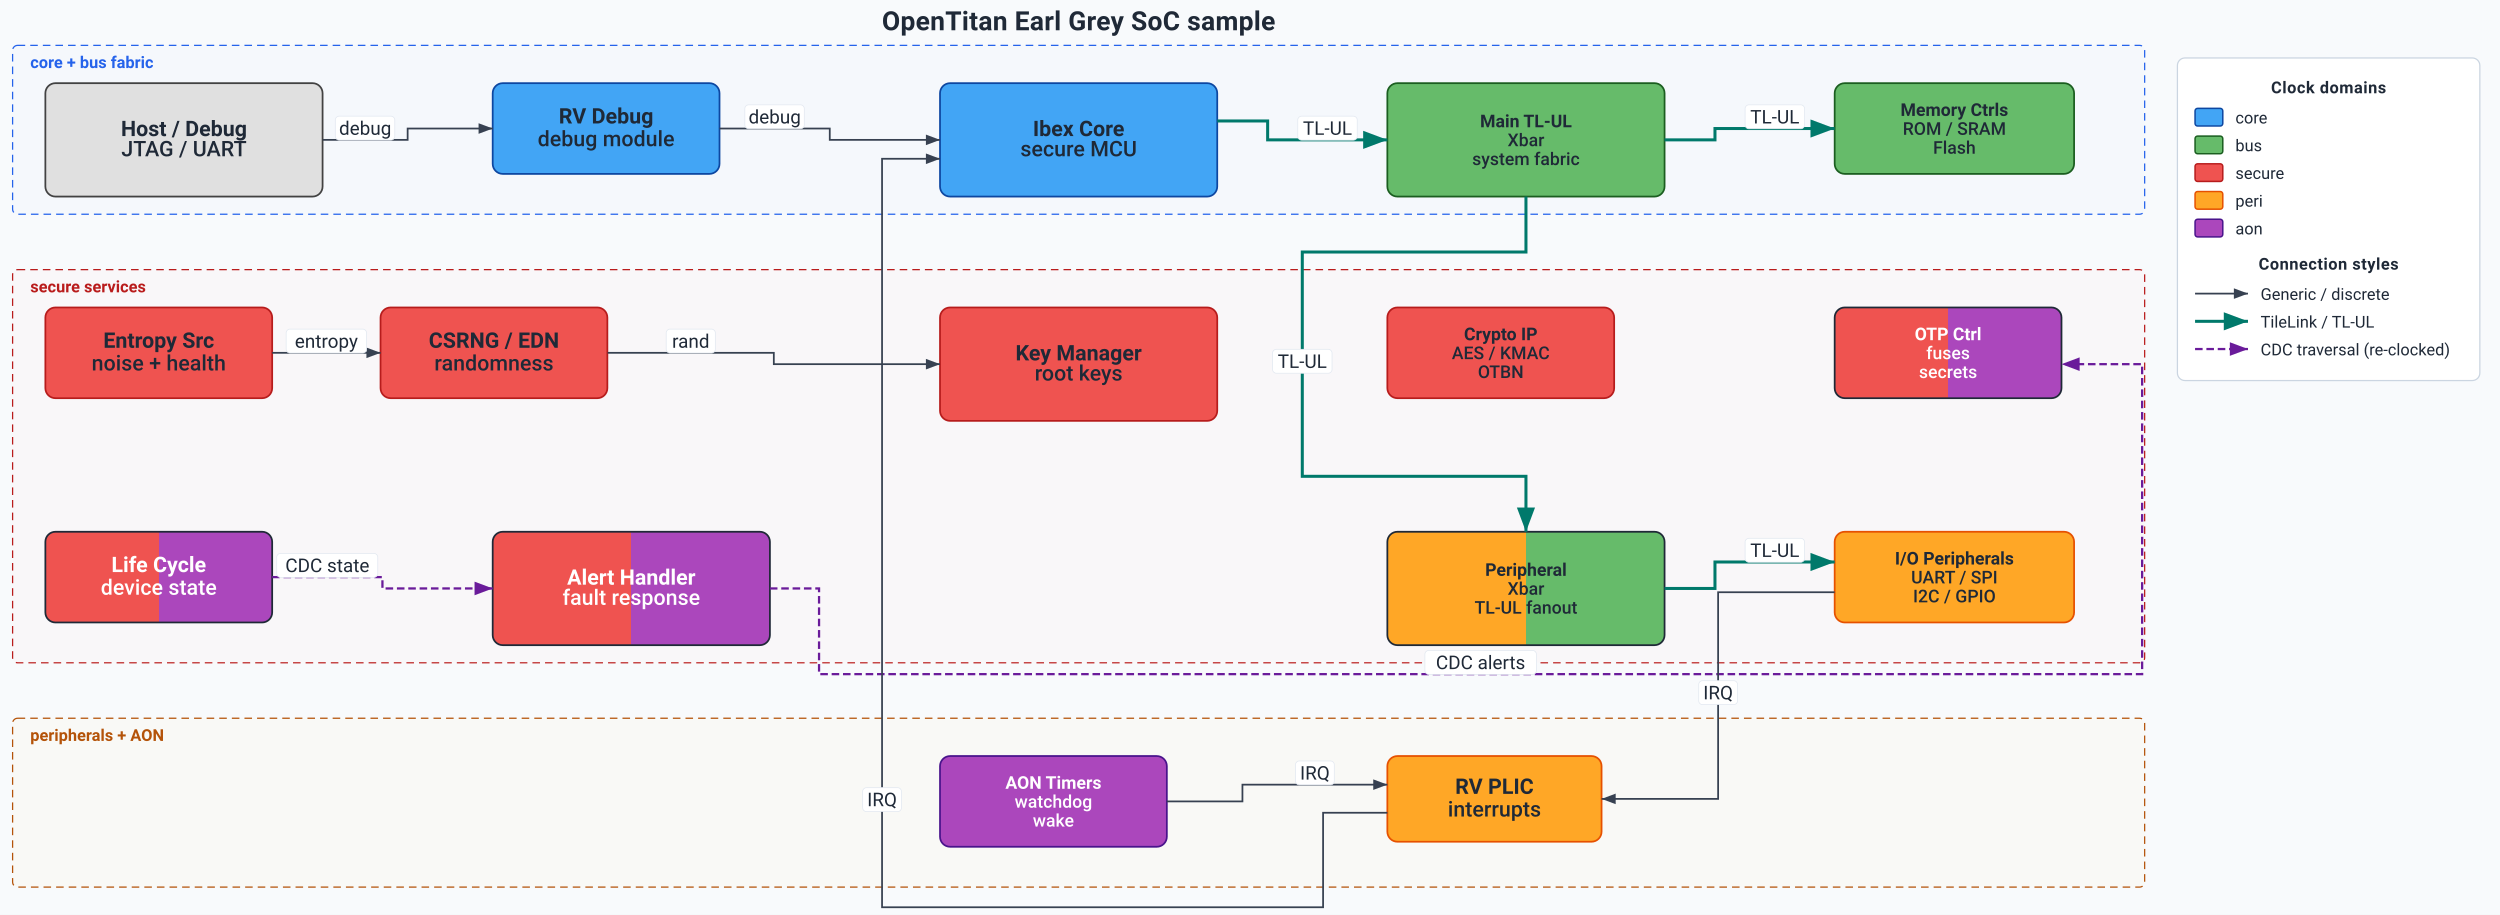
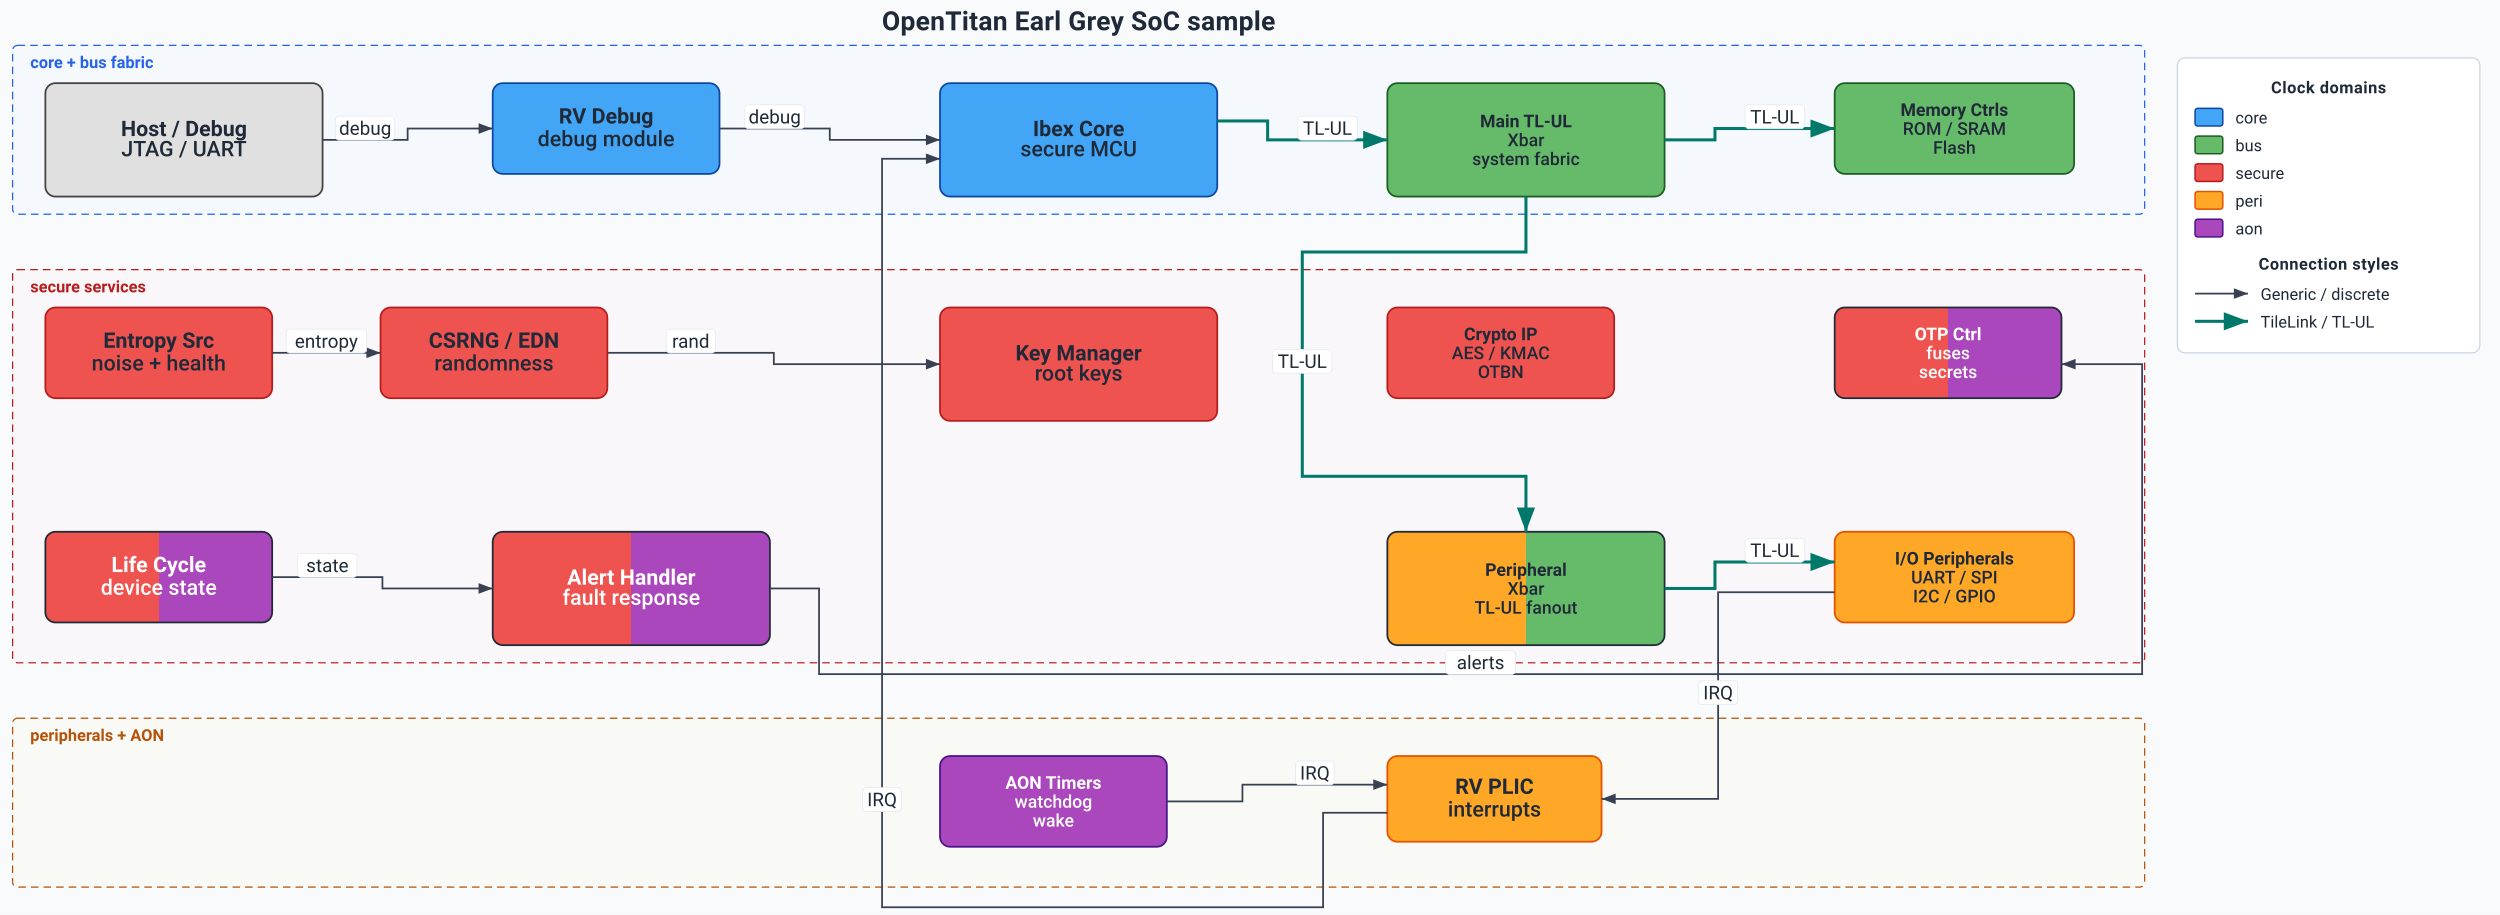
<svg xmlns="http://www.w3.org/2000/svg" width="1984" height="726" viewBox="0 0 1984 726" font-family="ui-sans-serif, system-ui, -apple-system, 'Segoe UI', Roboto, 'Helvetica Neue', Arial, sans-serif" style="background:#f8fafc">
  <defs>
    <marker id="ah-solid" markerWidth="9" markerHeight="9" refX="8" refY="3" orient="auto">
      <path d="M0,0 L0,6 L8,3 z" fill="#1f2937" />
    </marker>
    <marker id="ah-thin" markerWidth="9" markerHeight="9" refX="8" refY="3" orient="auto">
      <path d="M0,0 L0,6 L8,3 z" fill="#374151" />
    </marker>
    <marker id="ah-stream" markerWidth="9" markerHeight="9" refX="8" refY="3" orient="auto">
      <path d="M0,0 L0,6 L8,3 z" fill="#5C5C00" />
    </marker>
    <marker id="ah-axil" markerWidth="9" markerHeight="9" refX="8" refY="3" orient="auto">
      <path d="M0,0 L0,6 L8,3 z" fill="#0D47A1" />
    </marker>
    <marker id="ah-tilelink" markerWidth="9" markerHeight="9" refX="8" refY="3" orient="auto">
      <path d="M0,0 L0,6 L8,3 z" fill="#00796B" />
    </marker>
    <marker id="ah-cdc" markerWidth="9" markerHeight="9" refX="8" refY="3" orient="auto">
      <path d="M0,0 L0,6 L8,3 z" fill="#6A1B9A" />
    </marker>
    <marker id="ah-open" markerWidth="9" markerHeight="9" refX="8" refY="3" orient="auto">
      <path d="M0.5,0.5 L0.5,5.5 L8,3 z" fill="#f8fafc" stroke="#1f2937" stroke-width="1" />
    </marker>
    <linearGradient id="grad-otp_ctrl" x1="0%" y1="0%" x2="100%" y2="0%">
      <stop offset="50%" stop-color="#EF5350" />
      <stop offset="50%" stop-color="#AB47BC" />
    </linearGradient>
    <linearGradient id="grad-lc_ctrl" x1="0%" y1="0%" x2="100%" y2="0%">
      <stop offset="50%" stop-color="#EF5350" />
      <stop offset="50%" stop-color="#AB47BC" />
    </linearGradient>
    <linearGradient id="grad-alert_handler" x1="0%" y1="0%" x2="100%" y2="0%">
      <stop offset="50%" stop-color="#EF5350" />
      <stop offset="50%" stop-color="#AB47BC" />
    </linearGradient>
    <linearGradient id="grad-xbar_peri" x1="0%" y1="0%" x2="100%" y2="0%">
      <stop offset="50%" stop-color="#FFA726" />
      <stop offset="50%" stop-color="#66BB6A" />
    </linearGradient>
  </defs>
  <rect width="1984" height="726" fill="#f8fafc" id="_canvas_bg" />
  <text x="856.0" y="24" text-anchor="middle" font-size="21" font-weight="600" fill="#1f2937" letter-spacing="0.2">OpenTitan Earl Grey SoC sample</text>
  <rect id="band_core_bus" x="10" y="36" width="1692" height="134" fill="#DBEAFE" fill-opacity="0.1" stroke="#2563EB" stroke-width="1" stroke-dasharray="6,4" rx="4" />
  <text x="24" y="54" font-size="13" font-weight="700" fill="#2563EB">core + bus fabric</text>
  <rect id="band_secure_services" x="10" y="214" width="1692" height="312" fill="#FEE2E2" fill-opacity="0.1" stroke="#B91C1C" stroke-width="1" stroke-dasharray="6,4" rx="4" />
  <text x="24" y="232" font-size="13" font-weight="700" fill="#B91C1C">secure services</text>
  <rect id="band_peripheral_aon" x="10" y="570" width="1692" height="134" fill="#FEF3C7" fill-opacity="0.1" stroke="#B45309" stroke-width="1" stroke-dasharray="6,4" rx="4" />
  <text x="24" y="588" font-size="13" font-weight="700" fill="#B45309">peripherals + AON</text>
  <rect id="host" x="36" y="66" width="220" height="90" fill="#E0E0E0" stroke="#424242" stroke-width="1.4" rx="8" />
  <text x="146" y="108" text-anchor="middle" font-size="17" font-weight="600" fill="#1f2937">Host / Debug</text>
  <text x="146" y="124" text-anchor="middle" font-size="17" font-weight="500" fill="#1f2937">JTAG / UART</text>
  <rect id="rv_dm" x="391" y="66" width="180" height="72" fill="#42A5F5" stroke="#0D47A1" stroke-width="1.4" rx="8" />
  <text x="481" y="98" text-anchor="middle" font-size="17" font-weight="600" fill="#1f2937">RV Debug</text>
  <text x="481" y="116" text-anchor="middle" font-size="17" font-weight="500" fill="#1f2937">debug module</text>
  <rect id="ibex" x="746" y="66" width="220" height="90" fill="#42A5F5" stroke="#0D47A1" stroke-width="1.4" rx="8" />
  <text x="856" y="108" text-anchor="middle" font-size="17" font-weight="600" fill="#1f2937">Ibex Core</text>
  <text x="856" y="124" text-anchor="middle" font-size="17" font-weight="500" fill="#1f2937">secure MCU</text>
  <rect id="xbar_main" x="1101" y="66" width="220" height="90" fill="#66BB6A" stroke="#1B5E20" stroke-width="1.4" rx="8" />
  <text x="1211" y="101" text-anchor="middle" font-size="14" font-weight="600" fill="#1f2937">Main TL-UL</text>
  <text x="1211" y="116" text-anchor="middle" font-size="14" font-weight="500" fill="#1f2937">Xbar</text>
  <text x="1211" y="131" text-anchor="middle" font-size="14" font-weight="500" fill="#1f2937">system fabric</text>
  <rect id="mem_ctrls" x="1456" y="66" width="190" height="72" fill="#66BB6A" stroke="#1B5E20" stroke-width="1.4" rx="8" />
  <text x="1551" y="92" text-anchor="middle" font-size="14" font-weight="600" fill="#1f2937">Memory Ctrls</text>
  <text x="1551" y="107" text-anchor="middle" font-size="14" font-weight="500" fill="#1f2937">ROM / SRAM</text>
  <text x="1551" y="122" text-anchor="middle" font-size="14" font-weight="500" fill="#1f2937">Flash</text>
  <rect id="entropy" x="36" y="244" width="180" height="72" fill="#EF5350" stroke="#B71C1C" stroke-width="1.4" rx="8" />
  <text x="126" y="276" text-anchor="middle" font-size="17" font-weight="600" fill="#1f2937">Entropy Src</text>
  <text x="126" y="294" text-anchor="middle" font-size="17" font-weight="500" fill="#1f2937">noise + health</text>
  <rect id="csrng_edn" x="302" y="244" width="180" height="72" fill="#EF5350" stroke="#B71C1C" stroke-width="1.4" rx="8" />
  <text x="392" y="276" text-anchor="middle" font-size="17" font-weight="600" fill="#1f2937">CSRNG / EDN</text>
  <text x="392" y="294" text-anchor="middle" font-size="17" font-weight="500" fill="#1f2937">randomness</text>
  <rect id="keymgr" x="746" y="244" width="220" height="90" fill="#EF5350" stroke="#B71C1C" stroke-width="1.4" rx="8" />
  <text x="856" y="286" text-anchor="middle" font-size="17" font-weight="600" fill="#1f2937">Key Manager</text>
  <text x="856" y="302" text-anchor="middle" font-size="17" font-weight="500" fill="#1f2937">root keys</text>
  <rect id="crypto" x="1101" y="244" width="180" height="72" fill="#EF5350" stroke="#B71C1C" stroke-width="1.4" rx="8" />
  <text x="1191" y="270" text-anchor="middle" font-size="14" font-weight="600" fill="#1f2937">Crypto IP</text>
  <text x="1191" y="285" text-anchor="middle" font-size="14" font-weight="500" fill="#1f2937">AES / KMAC</text>
  <text x="1191" y="300" text-anchor="middle" font-size="14" font-weight="500" fill="#1f2937">OTBN</text>
  <rect id="otp_ctrl" x="1456" y="244" width="180" height="72" fill="url(#grad-otp_ctrl)" stroke="#1f2937" stroke-width="1.4" rx="8" />
  <text x="1546" y="270" text-anchor="middle" font-size="14" font-weight="600" fill="#ffffff">OTP Ctrl</text>
  <text x="1546" y="285" text-anchor="middle" font-size="14" font-weight="500" fill="#ffffff">fuses</text>
  <text x="1546" y="300" text-anchor="middle" font-size="14" font-weight="500" fill="#ffffff">secrets</text>
  <rect id="lc_ctrl" x="36" y="422" width="180" height="72" fill="url(#grad-lc_ctrl)" stroke="#1f2937" stroke-width="1.4" rx="8" />
  <text x="126" y="454" text-anchor="middle" font-size="17" font-weight="600" fill="#ffffff">Life Cycle</text>
  <text x="126" y="472" text-anchor="middle" font-size="17" font-weight="500" fill="#ffffff">device state</text>
  <rect id="alert_handler" x="391" y="422" width="220" height="90" fill="url(#grad-alert_handler)" stroke="#1f2937" stroke-width="1.4" rx="8" />
  <text x="501" y="464" text-anchor="middle" font-size="17" font-weight="600" fill="#ffffff">Alert Handler</text>
  <text x="501" y="480" text-anchor="middle" font-size="17" font-weight="500" fill="#ffffff">fault response</text>
  <rect id="xbar_peri" x="1101" y="422" width="220" height="90" fill="url(#grad-xbar_peri)" stroke="#1f2937" stroke-width="1.4" rx="8" />
  <text x="1211" y="457" text-anchor="middle" font-size="14" font-weight="600" fill="#1f2937">Peripheral</text>
  <text x="1211" y="472" text-anchor="middle" font-size="14" font-weight="500" fill="#1f2937">Xbar</text>
  <text x="1211" y="487" text-anchor="middle" font-size="14" font-weight="500" fill="#1f2937">TL-UL fanout</text>
  <rect id="peripherals" x="1456" y="422" width="190" height="72" fill="#FFA726" stroke="#E65100" stroke-width="1.4" rx="8" />
  <text x="1551" y="448" text-anchor="middle" font-size="14" font-weight="600" fill="#1f2937">I/O Peripherals</text>
  <text x="1551" y="463" text-anchor="middle" font-size="14" font-weight="500" fill="#1f2937">UART / SPI</text>
  <text x="1551" y="478" text-anchor="middle" font-size="14" font-weight="500" fill="#1f2937">I2C / GPIO</text>
  <rect id="aon_timer" x="746" y="600" width="180" height="72" fill="#AB47BC" stroke="#4A148C" stroke-width="1.4" rx="8" />
  <text x="836" y="626" text-anchor="middle" font-size="14" font-weight="600" fill="#ffffff">AON Timers</text>
  <text x="836" y="641" text-anchor="middle" font-size="14" font-weight="500" fill="#ffffff">watchdog</text>
  <text x="836" y="656" text-anchor="middle" font-size="14" font-weight="500" fill="#ffffff">wake</text>
  <rect id="rv_plic" x="1101" y="600" width="170" height="68" fill="#FFA726" stroke="#E65100" stroke-width="1.4" rx="8" />
  <text x="1186" y="630" text-anchor="middle" font-size="17" font-weight="600" fill="#1f2937">RV PLIC</text>
  <text x="1186" y="648" text-anchor="middle" font-size="17" font-weight="500" fill="#1f2937">interrupts</text>
  <path id="edge_host_to_rv_dm" d="M 256.0,111.0 L 323.5,111.0 L 323.5,102.0 L 391.0,102.0" stroke="#374151" stroke-width="1.4" fill="none" marker-end="url(#ah-thin)" />
  <rect x="266.1" y="92.2" width="47.2" height="19.0" fill="#ffffff" stroke="#e2e8f0" stroke-width="0.6" rx="3" />
  <text x="289.8" y="107.0" text-anchor="middle" font-size="15" fill="#1f2937">debug</text>
  <path id="edge_rv_dm_to_ibex" d="M 571.0,102.0 L 658.5,102.0 L 658.5,111.0 L 746.0,111.0" stroke="#374151" stroke-width="1.4" fill="none" marker-end="url(#ah-thin)" />
  <rect x="591.1" y="83.2" width="47.2" height="19.0" fill="#ffffff" stroke="#e2e8f0" stroke-width="0.6" rx="3" />
  <text x="614.8" y="98.0" text-anchor="middle" font-size="15" fill="#1f2937">debug</text>
  <path id="edge_ibex_to_xbar_main" d="M 966.0,96.0 L 1006.0,96.0 L 1006.0,111.0 L 1101.0,111.0" stroke="#00796B" stroke-width="2.4" fill="none" marker-end="url(#ah-tilelink)" />
  <rect x="1029.9" y="92.2" width="47.2" height="19.0" fill="#ffffff" stroke="#e2e8f0" stroke-width="0.6" rx="3" />
  <text x="1053.5" y="107.0" text-anchor="middle" font-size="15" fill="#1f2937">TL-UL</text>
  <path id="edge_xbar_main_to_mem_ctrls" d="M 1321.0,111.0 L 1361.0,111.0 L 1361.0,102.0 L 1456.0,102.0" stroke="#00796B" stroke-width="2.4" fill="none" marker-end="url(#ah-tilelink)" />
  <rect x="1384.9" y="83.2" width="47.2" height="19.0" fill="#ffffff" stroke="#e2e8f0" stroke-width="0.6" rx="3" />
  <text x="1408.5" y="98.0" text-anchor="middle" font-size="15" fill="#1f2937">TL-UL</text>
  <path id="edge_xbar_main_to_xbar_peri" d="M 1211.0,156.0 L 1211.0,200.0 L 1033.5,200.0 L 1033.5,378.0 L 1211.0,378.0 L 1211.0,422.0" stroke="#00796B" stroke-width="2.4" fill="none" marker-end="url(#ah-tilelink)" />
  <rect x="1009.9" y="277.2" width="47.2" height="19.0" fill="#ffffff" stroke="#e2e8f0" stroke-width="0.6" rx="3" />
  <text x="1033.5" y="292.0" text-anchor="middle" font-size="15" fill="#1f2937">TL-UL</text>
  <path id="edge_entropy_to_csrng_edn" d="M 216.0,280.0 L 302.0,280.0" stroke="#374151" stroke-width="1.4" fill="none" marker-end="url(#ah-thin)" />
  <rect x="227.1" y="261.2" width="63.8" height="19.0" fill="#ffffff" stroke="#e2e8f0" stroke-width="0.6" rx="3" />
  <text x="259.0" y="276.0" text-anchor="middle" font-size="15" fill="#1f2937">entropy</text>
  <path id="edge_csrng_edn_to_keymgr" d="M 482.2,280.0 L 614.1,280.0 L 614.1,289.0 L 746.0,289.0" stroke="#374151" stroke-width="1.4" fill="none" marker-end="url(#ah-thin)" />
  <rect x="528.7" y="261.2" width="39.0" height="19.0" fill="#ffffff" stroke="#e2e8f0" stroke-width="0.6" rx="3" />
  <text x="548.2" y="276.0" text-anchor="middle" font-size="15" fill="#1f2937">rand</text>
-   <path id="edge_lc_ctrl_to_alert_handler" d="M 216.0,458.0 L 303.5,458.0 L 303.5,467.0 L 391.0,467.0" stroke="#6A1B9A" stroke-width="1.8" fill="none" marker-end="url(#ah-cdc)" stroke-dasharray="6,3" />
-   <rect x="219.6" y="439.2" width="80.2" height="19.0" fill="#ffffff" stroke="#e2e8f0" stroke-width="0.6" rx="3" />
-   <text x="259.8" y="454.0" text-anchor="middle" font-size="15" fill="#1f2937">CDC state</text>
-   <path id="edge_alert_handler_to_otp_ctrl" d="M 611.0,467.0 L 650.0,467.0 L 650.0,535.0 L 1700.0,535.0 L 1700.0,289.0 L 1636.0,289.0" stroke="#6A1B9A" stroke-width="1.8" fill="none" marker-end="url(#ah-cdc)" stroke-dasharray="6,3" />
-   <rect x="1130.8" y="516.2" width="88.5" height="19.0" fill="#ffffff" stroke="#e2e8f0" stroke-width="0.6" rx="3" />
-   <text x="1175.0" y="531.0" text-anchor="middle" font-size="15" fill="#1f2937">CDC alerts</text>
+   <path id="edge_lc_ctrl_to_alert_handler" d="M 216.0,458.0 L 303.5,458.0 L 303.5,467.0 L 391.0,467.0" stroke="#374151" stroke-width="1.4" fill="none" marker-end="url(#ah-thin)" />
+   <rect x="236.1" y="439.2" width="47.2" height="19.0" fill="#ffffff" stroke="#e2e8f0" stroke-width="0.6" rx="3" />
+   <text x="259.8" y="454.0" text-anchor="middle" font-size="15" fill="#1f2937">state</text>
+   <path id="edge_alert_handler_to_otp_ctrl" d="M 611.0,467.0 L 650.0,467.0 L 650.0,535.0 L 1700.0,535.0 L 1700.0,289.0 L 1636.0,289.0" stroke="#374151" stroke-width="1.4" fill="none" marker-end="url(#ah-thin)" />
+   <rect x="1147.2" y="516.2" width="55.5" height="19.0" fill="#ffffff" stroke="#e2e8f0" stroke-width="0.6" rx="3" />
+   <text x="1175.0" y="531.0" text-anchor="middle" font-size="15" fill="#1f2937">alerts</text>
  <path id="edge_xbar_peri_to_peripherals" d="M 1321.0,467.0 L 1361.0,467.0 L 1361.0,446.0 L 1456.0,446.0" stroke="#00796B" stroke-width="2.4" fill="none" marker-end="url(#ah-tilelink)" />
  <rect x="1384.9" y="427.2" width="47.2" height="19.0" fill="#ffffff" stroke="#e2e8f0" stroke-width="0.6" rx="3" />
  <text x="1408.5" y="442.0" text-anchor="middle" font-size="15" fill="#1f2937">TL-UL</text>
  <path id="edge_peripherals_to_rv_plic" d="M 1456.0,470.0 L 1363.5,470.0 L 1363.5,634.0 L 1271.0,634.0" stroke="#374151" stroke-width="1.4" fill="none" marker-end="url(#ah-thin)" />
  <rect x="1348.1" y="540.2" width="30.8" height="19.0" fill="#ffffff" stroke="#e2e8f0" stroke-width="0.6" rx="3" />
  <text x="1363.5" y="555.0" text-anchor="middle" font-size="15" fill="#1f2937">IRQ</text>
  <path id="edge_aon_timer_to_rv_plic" d="M 926.0,636.0 L 986.0,636.0 L 986.0,622.7 L 1101.0,622.7" stroke="#374151" stroke-width="1.4" fill="none" marker-end="url(#ah-thin)" />
  <rect x="1028.1" y="603.9" width="30.8" height="19.0" fill="#ffffff" stroke="#e2e8f0" stroke-width="0.6" rx="3" />
  <text x="1043.5" y="618.7" text-anchor="middle" font-size="15" fill="#1f2937">IRQ</text>
  <path id="edge_rv_plic_to_ibex" d="M 1101.0,645.0 L 1050.0,645.0 L 1050.0,720.0 L 700.0,720.0 L 700.0,126.0 L 746.0,126.0" stroke="#374151" stroke-width="1.4" fill="none" marker-end="url(#ah-thin)" />
  <rect x="684.6" y="625.1" width="30.8" height="19.0" fill="#ffffff" stroke="#e2e8f0" stroke-width="0.6" rx="3" />
  <text x="700.0" y="639.8" text-anchor="middle" font-size="15" fill="#1f2937">IRQ</text>
-   <rect id="legend_card" x="1728" y="46" width="240" height="256" fill="#ffffff" stroke="#cbd5e1" stroke-width="1" rx="6" />
+   <rect id="legend_card" x="1728" y="46" width="240" height="234" fill="#ffffff" stroke="#cbd5e1" stroke-width="1" rx="6" />
  <text x="1848" y="74" text-anchor="middle" font-size="13" font-weight="700" fill="#1f2937" letter-spacing="0.4">Clock domains</text>
  <rect x="1742" y="86" width="22" height="14" fill="#42A5F5" stroke="#0D47A1" stroke-width="1.2" rx="2" />
  <text x="1774" y="98" font-size="13" fill="#1f2937">core</text>
  <rect x="1742" y="108" width="22" height="14" fill="#66BB6A" stroke="#1B5E20" stroke-width="1.2" rx="2" />
  <text x="1774" y="120" font-size="13" fill="#1f2937">bus</text>
  <rect x="1742" y="130" width="22" height="14" fill="#EF5350" stroke="#B71C1C" stroke-width="1.2" rx="2" />
  <text x="1774" y="142" font-size="13" fill="#1f2937">secure</text>
  <rect x="1742" y="152" width="22" height="14" fill="#FFA726" stroke="#E65100" stroke-width="1.2" rx="2" />
  <text x="1774" y="164" font-size="13" fill="#1f2937">peri</text>
  <rect x="1742" y="174" width="22" height="14" fill="#AB47BC" stroke="#4A148C" stroke-width="1.2" rx="2" />
  <text x="1774" y="186" font-size="13" fill="#1f2937">aon</text>
  <text x="1848" y="214" text-anchor="middle" font-size="13" font-weight="700" fill="#1f2937" letter-spacing="0.4">Connection styles</text>
  <path id="legend-arrow-generic" d="M 1742,233.0 L 1784,233.0" stroke="#374151" stroke-width="1.4" fill="none" marker-end="url(#ah-thin)" />
  <text x="1794" y="238" font-size="13" fill="#1f2937">Generic / discrete</text>
  <path id="legend-arrow-tilelink" d="M 1742,255.0 L 1784,255.0" stroke="#00796B" stroke-width="2.4" fill="none" marker-end="url(#ah-tilelink)" />
  <text x="1794" y="260" font-size="13" fill="#1f2937">TileLink / TL-UL</text>
-   <path id="legend-arrow-cdc" d="M 1742,277.0 L 1784,277.0" stroke="#6A1B9A" stroke-width="1.8" fill="none" marker-end="url(#ah-cdc)" stroke-dasharray="6,3" />
-   <text x="1794" y="282" font-size="13" fill="#1f2937">CDC traversal (re-clocked)</text>
</svg>
